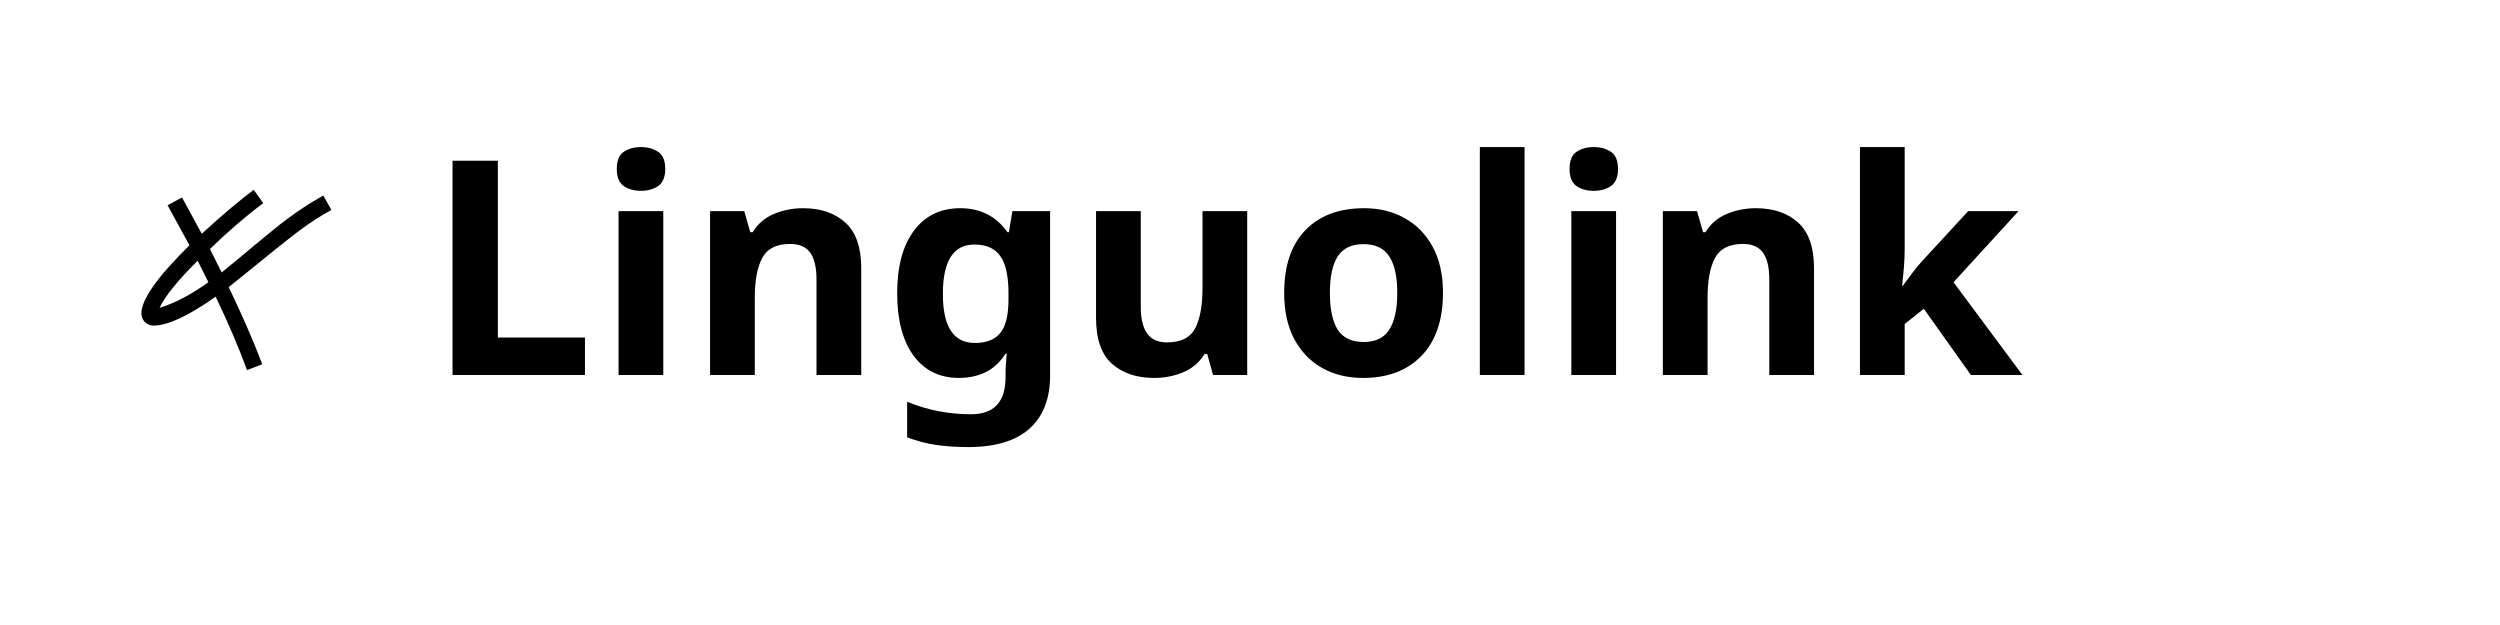
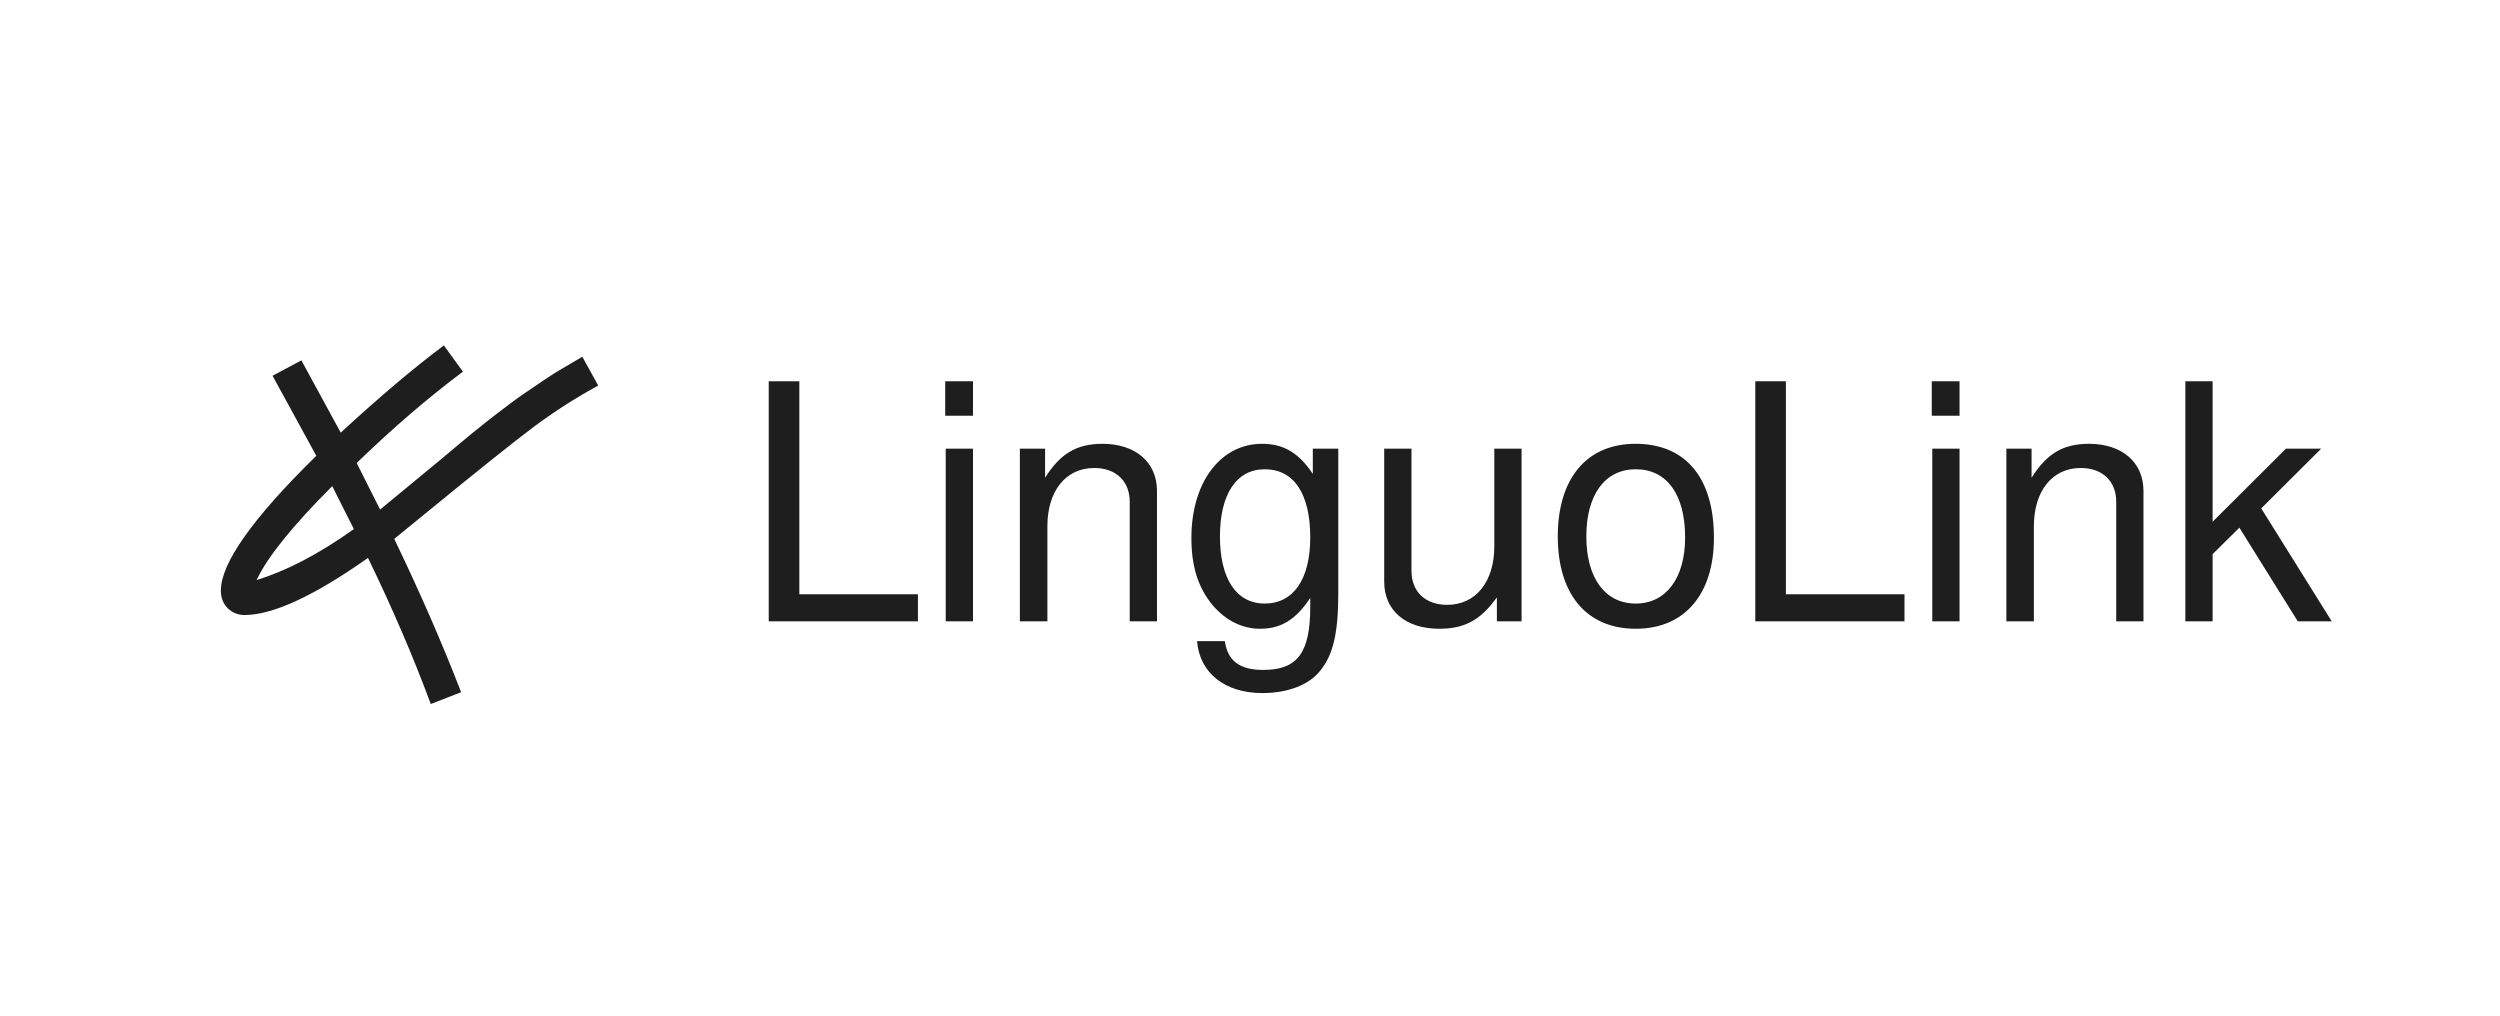
- <svg xmlns="http://www.w3.org/2000/svg" version="1.1" viewBox="0 0 200 50" width="200" height="50">
-   <text x="10" y="30" font-family="sans-serif" font-size="24px" font-weight="600" fill="#1e1ef1e" text-anchor="start">
-     𐤀 Linguolink
-   </text>
+ <svg xmlns="http://www.w3.org/2000/svg" version="1.1" viewBox="0 0 151.846 61.677" width="151.846" height="61.677">
+   <defs>
+     <style class="style-fonts">
+       @font-face {
+         font-family: "Virgil";
+         src: url("https://excalidraw.com/Virgil.woff2");
+       }
+       @font-face {
+         font-family: "Cascadia";
+         src: url("https://excalidraw.com/Cascadia.woff2");
+       }
+       @font-face {
+         font-family: "Assistant";
+         src: url("https://excalidraw.com/Assistant-Regular.woff2");
+       }
+     </style>
+   </defs>
+   <g transform="translate(10 10) rotate(0 14.8584 20.83845)">
+     <text x="14.858" y="33.342" font-family="Helvetica, Segoe UI Emoji" font-size="36.241px" fill="#1e1e1e" text-anchor="middle" style="white-space: pre;" direction="ltr" dominant-baseline="alphabetic">𐤀</text>
+   </g>
+   <g transform="translate(45.09766 19.33845) rotate(0 48.37402 11.5)">
+     <text x="0" y="18.4" font-family="Helvetica, Segoe UI Emoji" font-size="20px" fill="#1e1e1e" text-anchor="start" style="white-space: pre;" direction="ltr" dominant-baseline="alphabetic">LinguoLink</text>
+   </g>
</svg>
